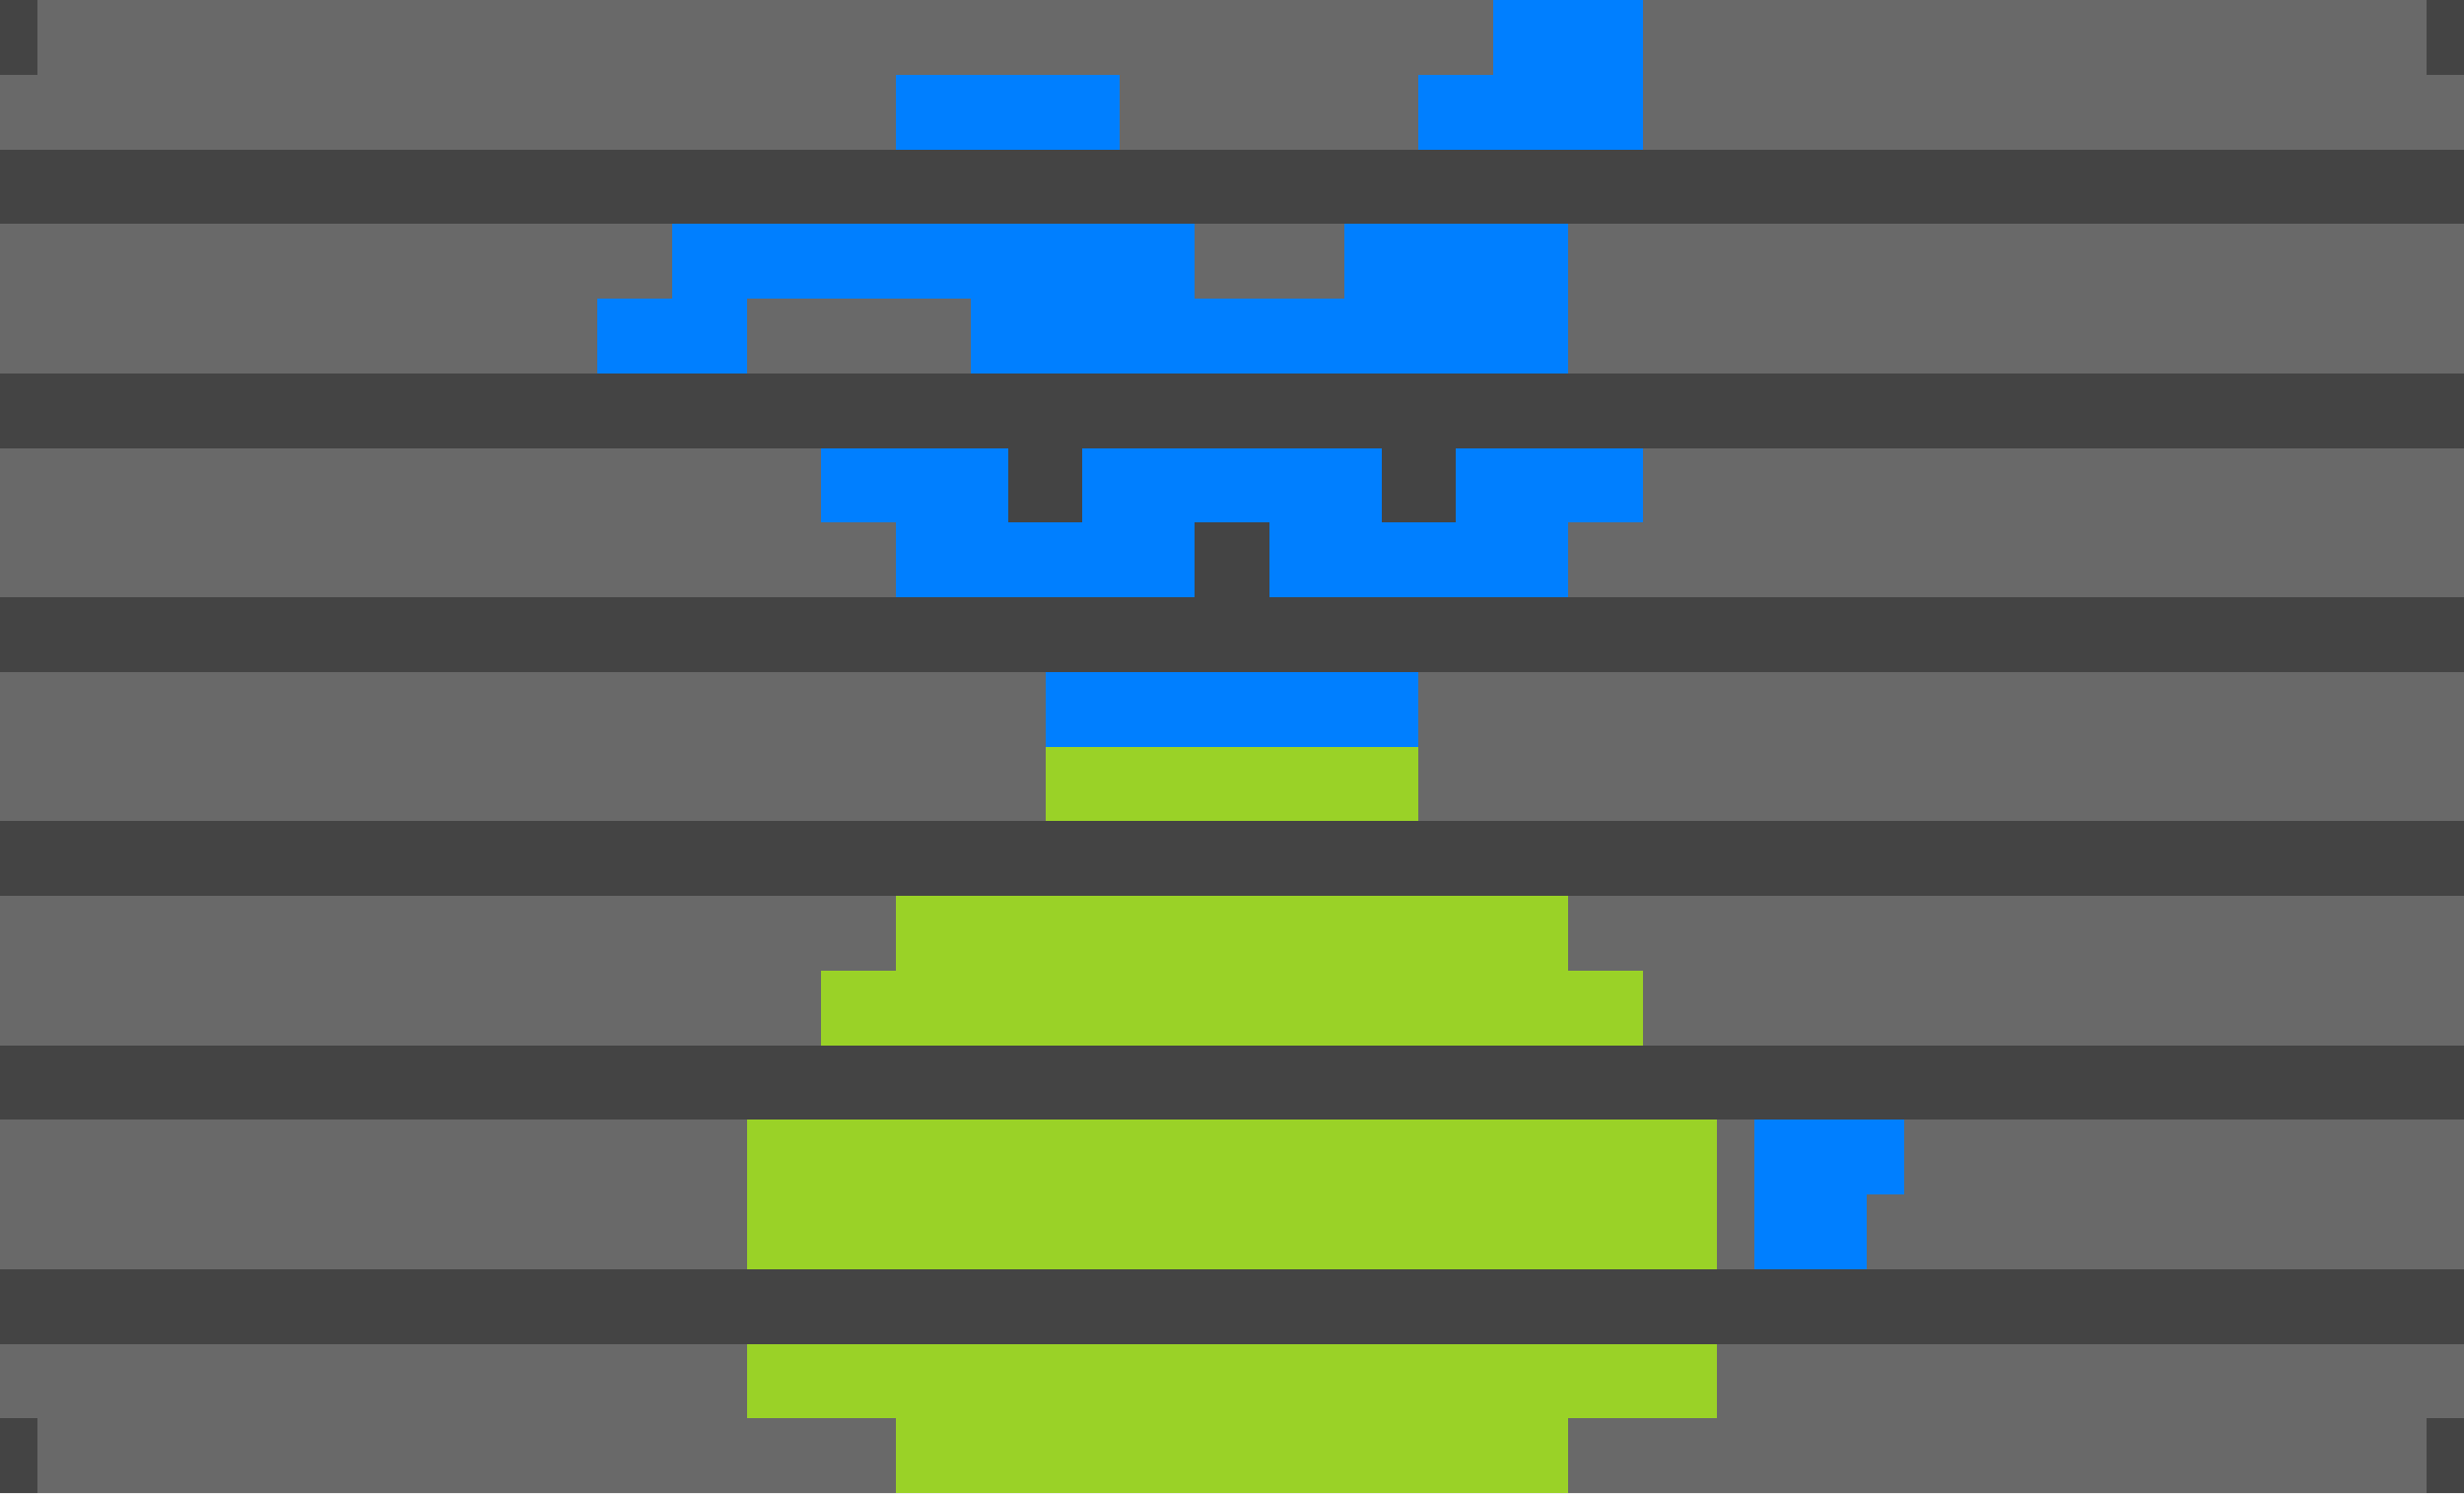
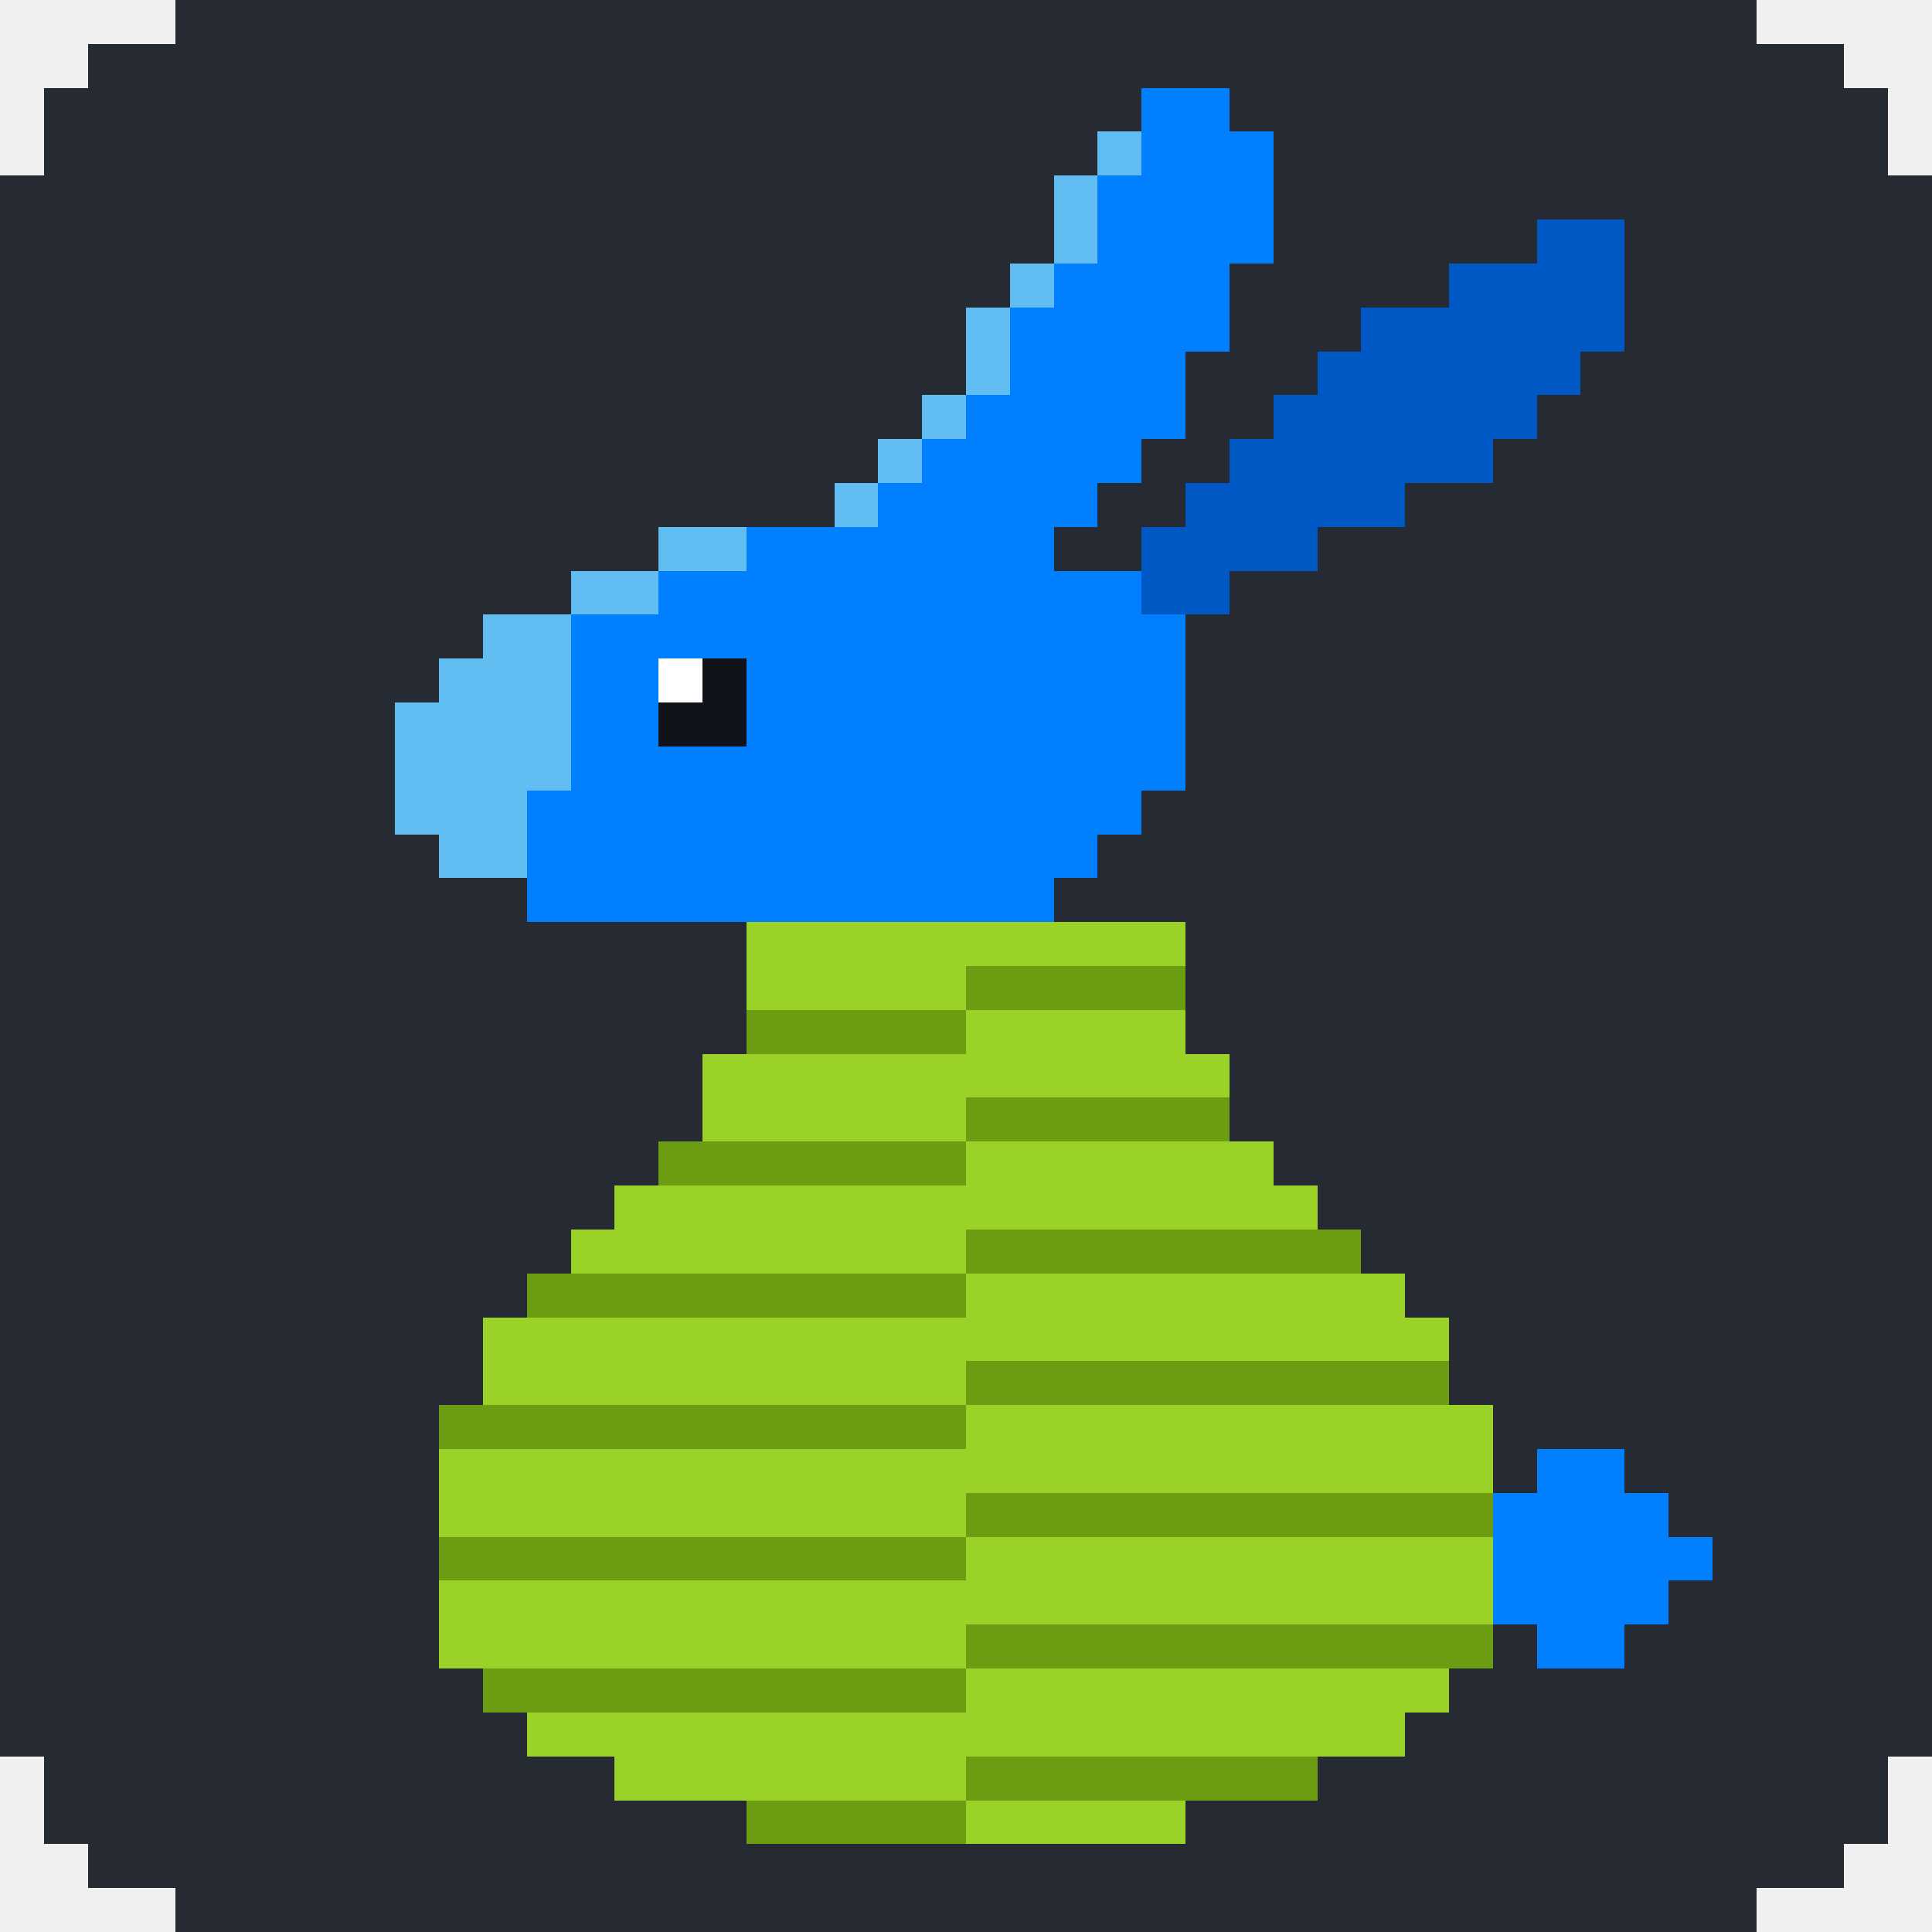
- <svg xmlns="http://www.w3.org/2000/svg" viewBox="0 0 33 20" width="33" height="20" shape-rendering="crispEdges">
-   <rect x="0" y="0" width="33" height="20" fill="#444444" />
-   <rect x="0.5" y="0" width="19.5" height="1" fill="#696969" />
-   <rect x="20" y="0" width="2" height="1" fill="#007fff" />
-   <rect x="22" y="0" width="10.5" height="1" fill="#696969" />
-   <rect x="0" y="1" width="12" height="1" fill="#696969" />
-   <rect x="12" y="1" width="3" height="1" fill="#007fff" />
-   <rect x="15" y="1" width="4" height="1" fill="#696969" />
-   <rect x="19" y="1" width="3" height="1" fill="#007fff" />
-   <rect x="22" y="1" width="11" height="1" fill="#696969" />
-   <rect x="0" y="3" width="9" height="1" fill="#696969" />
-   <rect x="9" y="3" width="7" height="1" fill="#007fff" />
-   <rect x="16" y="3" width="2" height="1" fill="#696969" />
-   <rect x="18" y="3" width="3" height="1" fill="#007fff" />
-   <rect x="21" y="3" width="12" height="2" fill="#696969" />
-   <rect x="0" y="4" width="8" height="1" fill="#696969" />
-   <rect x="8" y="4" width="2" height="1" fill="#007fff" />
-   <rect x="10" y="4" width="3" height="1" fill="#696969" />
-   <rect x="13" y="4" width="8" height="1" fill="#007fff" />
-   <rect x="0" y="6" width="11" height="1" fill="#696969" />
-   <rect x="11" y="6" width="2.5" height="1" fill="#007fff" />
-   <rect x="14.5" y="6" width="4" height="1" fill="#007fff" />
-   <rect x="19.5" y="6" width="2.5" height="1" fill="#007fff" />
-   <rect x="22" y="6" width="11" height="1" fill="#696969" />
-   <rect x="0" y="7" width="12" height="1" fill="#696969" />
-   <rect x="12" y="7" width="4" height="1" fill="#007fff" />
-   <rect x="17" y="7" width="4" height="1" fill="#007fff" />
-   <rect x="21" y="7" width="12" height="1" fill="#696969" />
-   <rect x="0" y="9" width="14" height="2" fill="#696969" />
-   <rect x="14" y="9" width="5" height="1" fill="#007fff" />
-   <rect x="19" y="9" width="14" height="2" fill="#696969" />
-   <rect x="14" y="10" width="5" height="1" fill="#9ad227" />
-   <rect x="0" y="12" width="12" height="1" fill="#696969" />
-   <rect x="12" y="12" width="9" height="1" fill="#9ad227" />
-   <rect x="21" y="12" width="12" height="1" fill="#696969" />
-   <rect x="0" y="13" width="11" height="1" fill="#696969" />
-   <rect x="11" y="13" width="11" height="1" fill="#9ad227" />
-   <rect x="22" y="13" width="11" height="1" fill="#696969" />
-   <rect x="0" y="15" width="10" height="2" fill="#696969" />
-   <rect x="10" y="15" width="13" height="2" fill="#9ad227" />
-   <rect x="23" y="15" width="0.5" height="2" fill="#696969" />
-   <rect x="23.5" y="15" width="2" height="1" fill="#007fff" />
-   <rect x="25.5" y="15" width="7.5" height="1" fill="#696969" />
-   <rect x="23.5" y="16" width="1.5" height="1" fill="#007fff" />
-   <rect x="25" y="16" width="8" height="1" fill="#696969" />
-   <rect x="0" y="18" width="10" height="1" fill="#696969" />
-   <rect x="10" y="18" width="13" height="1" fill="#9ad227" />
-   <rect x="23" y="18" width="10" height="1" fill="#696969" />
-   <rect x="0.5" y="19" width="11.5" height="1" fill="#696969" />
-   <rect x="12" y="19" width="9" height="1" fill="#9ad227" />
-   <rect x="21" y="19" width="11.5" height="1" fill="#696969" />
+ <svg xmlns="http://www.w3.org/2000/svg" viewBox="0 0 44 44" width="44" height="44" shape-rendering="crispEdges">
+   <rect x="4" y="0" width="36" height="1" fill="#262b33" />
+   <rect x="2" y="1" width="40" height="1" fill="#262b33" />
+   <rect x="1" y="2" width="25" height="1" fill="#262b33" />
+   <rect x="26" y="2" width="2" height="1" fill="#007fff" />
+   <rect x="28" y="2" width="15" height="1" fill="#262b33" />
+   <rect x="1" y="3" width="24" height="1" fill="#262b33" />
+   <rect x="25" y="3" width="1" height="1" fill="#62bdf2" />
+   <rect x="26" y="3" width="3" height="1" fill="#007fff" />
+   <rect x="29" y="3" width="14" height="1" fill="#262b33" />
+   <rect x="0" y="4" width="24" height="2" fill="#262b33" />
+   <rect x="24" y="4" width="1" height="2" fill="#62bdf2" />
+   <rect x="25" y="4" width="4" height="2" fill="#007fff" />
+   <rect x="29" y="4" width="15" height="1" fill="#262b33" />
+   <rect x="29" y="5" width="6" height="1" fill="#262b33" />
+   <rect x="35" y="5" width="2" height="1" fill="#0058c4" />
+   <rect x="37" y="5" width="7" height="3" fill="#262b33" />
+   <rect x="0" y="6" width="23" height="1" fill="#262b33" />
+   <rect x="23" y="6" width="1" height="1" fill="#62bdf2" />
+   <rect x="24" y="6" width="4" height="1" fill="#007fff" />
+   <rect x="28" y="6" width="5" height="1" fill="#262b33" />
+   <rect x="33" y="6" width="4" height="1" fill="#0058c4" />
+   <rect x="0" y="7" width="22" height="2" fill="#262b33" />
+   <rect x="22" y="7" width="1" height="2" fill="#62bdf2" />
+   <rect x="23" y="7" width="5" height="1" fill="#007fff" />
+   <rect x="28" y="7" width="3" height="1" fill="#262b33" />
+   <rect x="31" y="7" width="6" height="1" fill="#0058c4" />
+   <rect x="23" y="8" width="4" height="1" fill="#007fff" />
+   <rect x="27" y="8" width="3" height="1" fill="#262b33" />
+   <rect x="30" y="8" width="6" height="1" fill="#0058c4" />
+   <rect x="36" y="8" width="8" height="1" fill="#262b33" />
+   <rect x="0" y="9" width="21" height="1" fill="#262b33" />
+   <rect x="21" y="9" width="1" height="1" fill="#62bdf2" />
+   <rect x="22" y="9" width="5" height="1" fill="#007fff" />
+   <rect x="27" y="9" width="2" height="1" fill="#262b33" />
+   <rect x="29" y="9" width="6" height="1" fill="#0058c4" />
+   <rect x="35" y="9" width="9" height="1" fill="#262b33" />
+   <rect x="0" y="10" width="20" height="1" fill="#262b33" />
+   <rect x="20" y="10" width="1" height="1" fill="#62bdf2" />
+   <rect x="21" y="10" width="5" height="1" fill="#007fff" />
+   <rect x="26" y="10" width="2" height="1" fill="#262b33" />
+   <rect x="28" y="10" width="6" height="1" fill="#0058c4" />
+   <rect x="34" y="10" width="10" height="1" fill="#262b33" />
+   <rect x="0" y="11" width="19" height="1" fill="#262b33" />
+   <rect x="19" y="11" width="1" height="1" fill="#62bdf2" />
+   <rect x="20" y="11" width="5" height="1" fill="#007fff" />
+   <rect x="25" y="11" width="2" height="1" fill="#262b33" />
+   <rect x="27" y="11" width="5" height="1" fill="#0058c4" />
+   <rect x="32" y="11" width="12" height="1" fill="#262b33" />
+   <rect x="0" y="12" width="15" height="1" fill="#262b33" />
+   <rect x="15" y="12" width="2" height="1" fill="#62bdf2" />
+   <rect x="17" y="12" width="7" height="1" fill="#007fff" />
+   <rect x="24" y="12" width="2" height="1" fill="#262b33" />
+   <rect x="26" y="12" width="4" height="1" fill="#0058c4" />
+   <rect x="30" y="12" width="14" height="1" fill="#262b33" />
+   <rect x="0" y="13" width="13" height="1" fill="#262b33" />
+   <rect x="13" y="13" width="2" height="1" fill="#62bdf2" />
+   <rect x="15" y="13" width="11" height="1" fill="#007fff" />
+   <rect x="26" y="13" width="2" height="1" fill="#0058c4" />
+   <rect x="28" y="13" width="16" height="1" fill="#262b33" />
+   <rect x="0" y="14" width="11" height="1" fill="#262b33" />
+   <rect x="11" y="14" width="2" height="1" fill="#62bdf2" />
+   <rect x="13" y="14" width="14" height="1" fill="#007fff" />
+   <rect x="27" y="14" width="17" height="4" fill="#262b33" />
+   <rect x="0" y="15" width="10" height="1" fill="#262b33" />
+   <rect x="10" y="15" width="3" height="1" fill="#62bdf2" />
+   <rect x="13" y="15" width="2" height="2" fill="#007fff" />
+   <rect x="15" y="15" width="1" height="1" fill="#ffffff" />
+   <rect x="16" y="15" width="1" height="1" fill="#10141a" />
+   <rect x="17" y="15" width="10" height="2" fill="#007fff" />
+   <rect x="0" y="16" width="9" height="3" fill="#262b33" />
+   <rect x="9" y="16" width="4" height="2" fill="#62bdf2" />
+   <rect x="15" y="16" width="2" height="1" fill="#10141a" />
+   <rect x="13" y="17" width="14" height="1" fill="#007fff" />
+   <rect x="9" y="18" width="3" height="1" fill="#62bdf2" />
+   <rect x="12" y="18" width="14" height="1" fill="#007fff" />
+   <rect x="26" y="18" width="18" height="1" fill="#262b33" />
+   <rect x="0" y="19" width="10" height="1" fill="#262b33" />
+   <rect x="10" y="19" width="2" height="1" fill="#62bdf2" />
+   <rect x="12" y="19" width="13" height="1" fill="#007fff" />
+   <rect x="25" y="19" width="19" height="1" fill="#262b33" />
+   <rect x="0" y="20" width="12" height="1" fill="#262b33" />
+   <rect x="12" y="20" width="12" height="1" fill="#007fff" />
+   <rect x="24" y="20" width="20" height="1" fill="#262b33" />
+   <rect x="0" y="21" width="17" height="3" fill="#262b33" />
+   <rect x="17" y="21" width="10" height="1" fill="#9ad227" />
+   <rect x="27" y="21" width="17" height="3" fill="#262b33" />
+   <rect x="17" y="22" width="5" height="1" fill="#9ad227" />
+   <rect x="22" y="22" width="5" height="1" fill="#6c9c12" />
+   <rect x="17" y="23" width="5" height="1" fill="#6c9c12" />
+   <rect x="22" y="23" width="5" height="1" fill="#9ad227" />
+   <rect x="0" y="24" width="16" height="2" fill="#262b33" />
+   <rect x="16" y="24" width="12" height="1" fill="#9ad227" />
+   <rect x="28" y="24" width="16" height="2" fill="#262b33" />
+   <rect x="16" y="25" width="6" height="1" fill="#9ad227" />
+   <rect x="22" y="25" width="6" height="1" fill="#6c9c12" />
+   <rect x="0" y="26" width="15" height="1" fill="#262b33" />
+   <rect x="15" y="26" width="7" height="1" fill="#6c9c12" />
+   <rect x="22" y="26" width="7" height="1" fill="#9ad227" />
+   <rect x="29" y="26" width="15" height="1" fill="#262b33" />
+   <rect x="0" y="27" width="14" height="1" fill="#262b33" />
+   <rect x="14" y="27" width="16" height="1" fill="#9ad227" />
+   <rect x="30" y="27" width="14" height="1" fill="#262b33" />
+   <rect x="0" y="28" width="13" height="1" fill="#262b33" />
+   <rect x="13" y="28" width="9" height="1" fill="#9ad227" />
+   <rect x="22" y="28" width="9" height="1" fill="#6c9c12" />
+   <rect x="31" y="28" width="13" height="1" fill="#262b33" />
+   <rect x="0" y="29" width="12" height="1" fill="#262b33" />
+   <rect x="12" y="29" width="10" height="1" fill="#6c9c12" />
+   <rect x="22" y="29" width="10" height="1" fill="#9ad227" />
+   <rect x="32" y="29" width="12" height="1" fill="#262b33" />
+   <rect x="0" y="30" width="11" height="2" fill="#262b33" />
+   <rect x="11" y="30" width="22" height="1" fill="#9ad227" />
+   <rect x="33" y="30" width="11" height="2" fill="#262b33" />
+   <rect x="11" y="31" width="11" height="1" fill="#9ad227" />
+   <rect x="22" y="31" width="11" height="1" fill="#6c9c12" />
+   <rect x="0" y="32" width="10" height="6" fill="#262b33" />
+   <rect x="10" y="32" width="12" height="1" fill="#6c9c12" />
+   <rect x="22" y="32" width="12" height="1" fill="#9ad227" />
+   <rect x="34" y="32" width="10" height="1" fill="#262b33" />
+   <rect x="10" y="33" width="24" height="1" fill="#9ad227" />
+   <rect x="34" y="33" width="1" height="1" fill="#262b33" />
+   <rect x="35" y="33" width="2" height="1" fill="#007fff" />
+   <rect x="37" y="33" width="7" height="1" fill="#262b33" />
+   <rect x="10" y="34" width="12" height="1" fill="#9ad227" />
+   <rect x="22" y="34" width="12" height="1" fill="#6c9c12" />
+   <rect x="34" y="34" width="4" height="1" fill="#007fff" />
+   <rect x="38" y="34" width="6" height="1" fill="#262b33" />
+   <rect x="10" y="35" width="12" height="1" fill="#6c9c12" />
+   <rect x="22" y="35" width="12" height="1" fill="#9ad227" />
+   <rect x="34" y="35" width="5" height="1" fill="#007fff" />
+   <rect x="39" y="35" width="5" height="1" fill="#262b33" />
+   <rect x="10" y="36" width="24" height="1" fill="#9ad227" />
+   <rect x="34" y="36" width="4" height="1" fill="#007fff" />
+   <rect x="38" y="36" width="6" height="1" fill="#262b33" />
+   <rect x="10" y="37" width="12" height="1" fill="#9ad227" />
+   <rect x="22" y="37" width="12" height="1" fill="#6c9c12" />
+   <rect x="34" y="37" width="1" height="1" fill="#262b33" />
+   <rect x="35" y="37" width="2" height="1" fill="#007fff" />
+   <rect x="37" y="37" width="7" height="1" fill="#262b33" />
+   <rect x="0" y="38" width="11" height="1" fill="#262b33" />
+   <rect x="11" y="38" width="11" height="1" fill="#6c9c12" />
+   <rect x="22" y="38" width="11" height="1" fill="#9ad227" />
+   <rect x="33" y="38" width="11" height="1" fill="#262b33" />
+   <rect x="0" y="39" width="12" height="1" fill="#262b33" />
+   <rect x="12" y="39" width="20" height="1" fill="#9ad227" />
+   <rect x="32" y="39" width="12" height="1" fill="#262b33" />
+   <rect x="1" y="40" width="13" height="1" fill="#262b33" />
+   <rect x="14" y="40" width="8" height="1" fill="#9ad227" />
+   <rect x="22" y="40" width="8" height="1" fill="#6c9c12" />
+   <rect x="30" y="40" width="13" height="1" fill="#262b33" />
+   <rect x="1" y="41" width="16" height="1" fill="#262b33" />
+   <rect x="17" y="41" width="5" height="1" fill="#6c9c12" />
+   <rect x="22" y="41" width="5" height="1" fill="#9ad227" />
+   <rect x="27" y="41" width="16" height="1" fill="#262b33" />
+   <rect x="2" y="42" width="40" height="1" fill="#262b33" />
+   <rect x="4" y="43" width="36" height="1" fill="#262b33" />
</svg>
